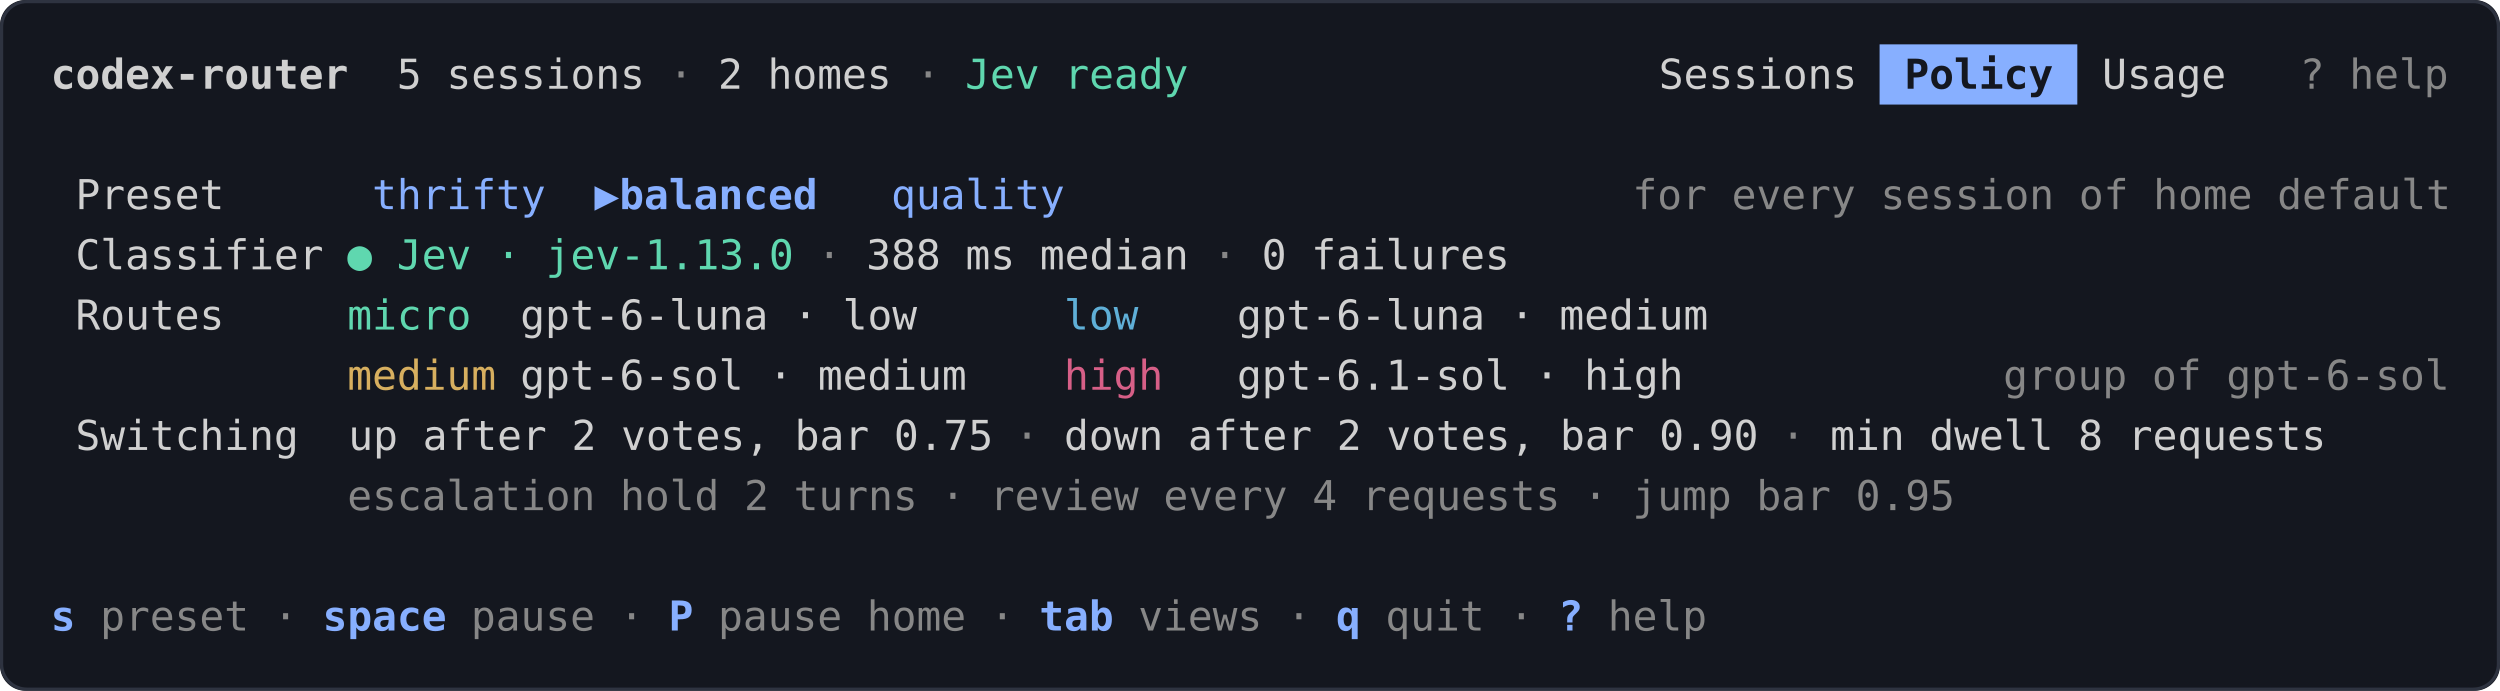
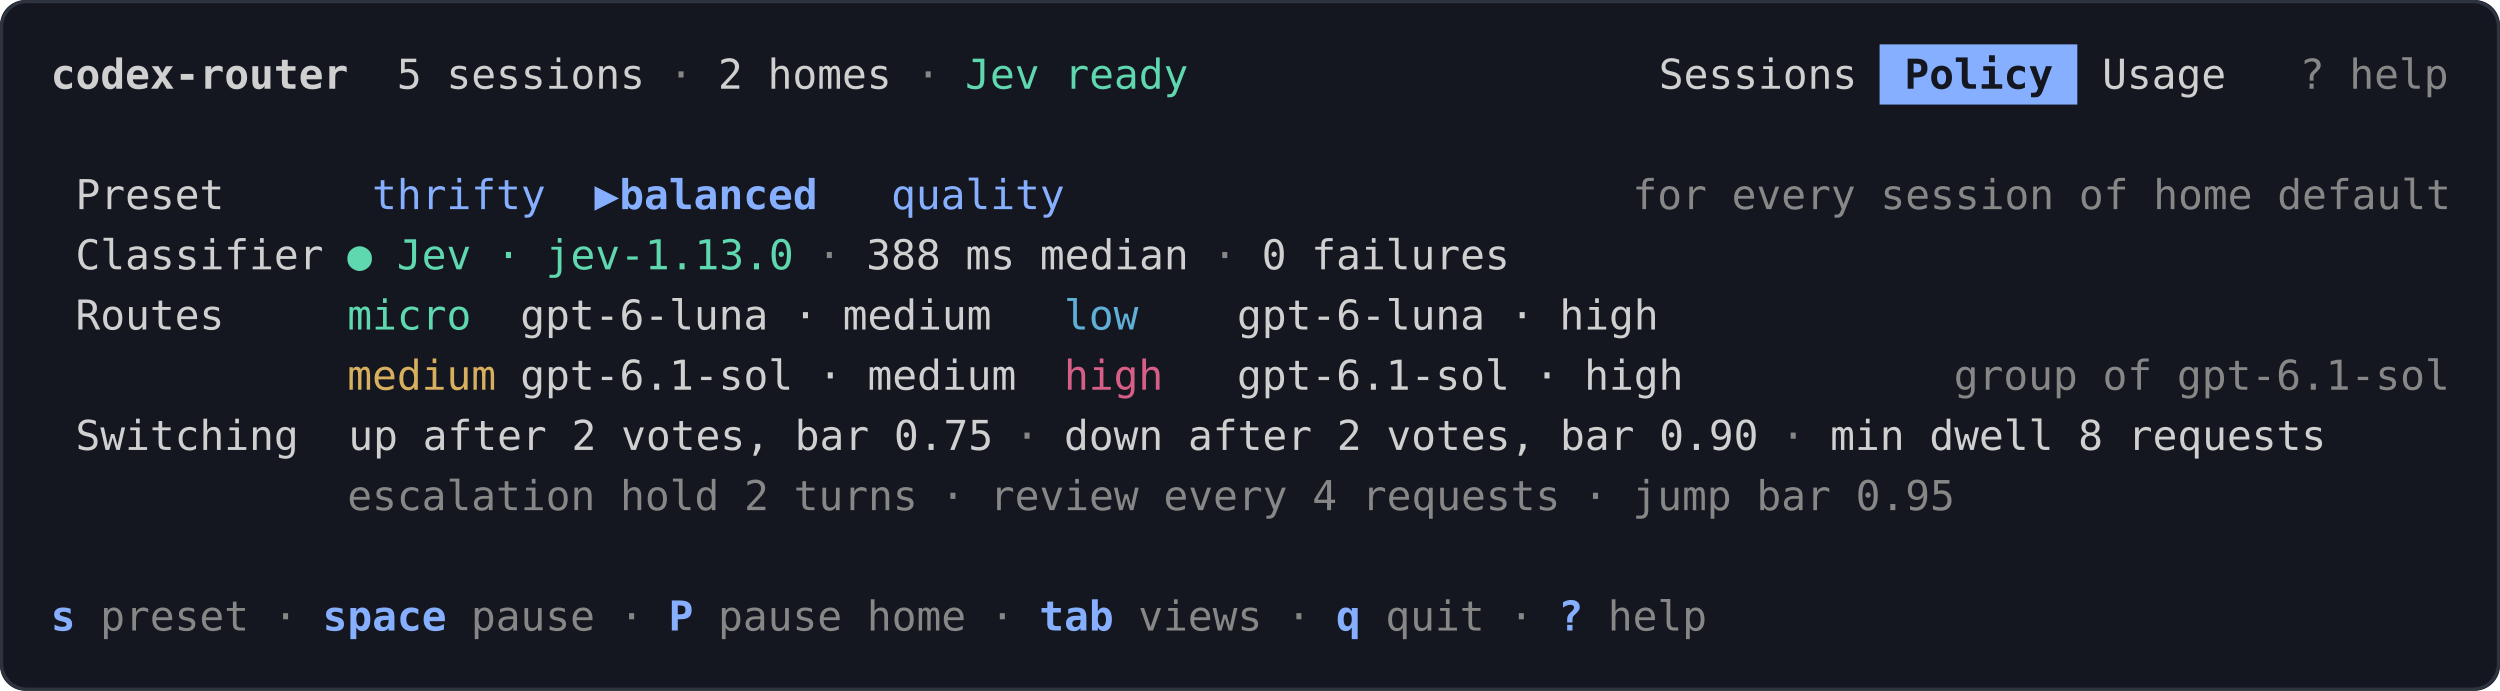
<svg xmlns="http://www.w3.org/2000/svg" viewBox="0 0 789 218" width="789" height="218" role="img" aria-labelledby="title desc">
  <style>text { font-family: ui-monospace, SFMono-Regular, Menlo, Consolas, 'DejaVu Sans Mono', monospace; font-size: 13px; }</style>
  <rect width="789" height="218" rx="8" fill="#14171f" />
  <rect x="0.5" y="0.5" width="788" height="217" rx="8" fill="none" stroke="#2e3340" />
  <text x="16.0" y="28.0" fill="#d0d0d0" font-weight="700" xml:space="preserve">codex-router</text>
  <text x="109.6" y="28.0" fill="#d0d0d0" xml:space="preserve">  5 sessions</text>
  <text x="203.2" y="28.0" fill="#878787" xml:space="preserve"> · </text>
  <text x="226.6" y="28.0" fill="#d0d0d0" xml:space="preserve">2 homes</text>
  <text x="281.2" y="28.0" fill="#878787" xml:space="preserve"> · </text>
  <text x="304.6" y="28.0" fill="#5fd7af" xml:space="preserve">Jev ready</text>
  <text x="374.8" y="28.0" fill="#d0d0d0" xml:space="preserve">                   Sessions </text>
  <rect x="593.2" y="14.0" width="62.4" height="19" fill="#87afff" />
  <text x="593.2" y="28.0" fill="#14171f" font-weight="700" xml:space="preserve"> Policy </text>
  <text x="655.6" y="28.0" fill="#d0d0d0" xml:space="preserve"> Usage   </text>
  <text x="725.8" y="28.0" fill="#878787" xml:space="preserve">? help</text>
  <text x="16.0" y="66.0" fill="#d0d0d0" xml:space="preserve"> Preset     </text>
  <text x="109.6" y="66.0" fill="#87afff" xml:space="preserve"> thrifty  </text>
  <text x="187.6" y="66.0" fill="#87afff" font-weight="700" xml:space="preserve">▶balanced  </text>
  <text x="273.4" y="66.0" fill="#87afff" xml:space="preserve"> quality  </text>
  <text x="515.2" y="66.0" fill="#878787" xml:space="preserve">for every session of home default</text>
  <text x="16.0" y="85.0" fill="#d0d0d0" xml:space="preserve"> Classifier </text>
  <text x="109.6" y="85.0" fill="#5fd7af" xml:space="preserve">● Jev · jev-1.13.0</text>
  <text x="250.0" y="85.0" fill="#878787" xml:space="preserve"> · </text>
  <text x="273.4" y="85.0" fill="#d0d0d0" xml:space="preserve">388 ms median</text>
  <text x="374.8" y="85.0" fill="#878787" xml:space="preserve"> · </text>
  <text x="398.2" y="85.0" fill="#d0d0d0" xml:space="preserve">0 failures</text>
  <text x="16.0" y="104.0" fill="#d0d0d0" xml:space="preserve"> Routes     </text>
  <text x="109.6" y="104.0" fill="#5fd7af" xml:space="preserve">micro  </text>
-   <text x="164.2" y="104.0" fill="#d0d0d0" xml:space="preserve">gpt-6-luna · low      </text>
+   <text x="164.2" y="104.0" fill="#d0d0d0" xml:space="preserve">gpt-6-luna · medium   </text>
  <text x="335.8" y="104.0" fill="#5fafd7" xml:space="preserve">low    </text>
-   <text x="390.4" y="104.0" fill="#d0d0d0" xml:space="preserve">gpt-6-luna · medium   </text>
+   <text x="390.4" y="104.0" fill="#d0d0d0" xml:space="preserve">gpt-6-luna · high     </text>
  <text x="109.6" y="123.0" fill="#d7af5f" xml:space="preserve">medium </text>
-   <text x="164.2" y="123.0" fill="#d0d0d0" xml:space="preserve">gpt-6-sol · medium    </text>
+   <text x="164.2" y="123.0" fill="#d0d0d0" xml:space="preserve">gpt-6.1-sol · medium  </text>
  <text x="335.8" y="123.0" fill="#d75f87" xml:space="preserve">high   </text>
-   <text x="390.4" y="123.0" fill="#d0d0d0" xml:space="preserve">gpt-6.1-sol · high             </text>
-   <text x="632.2" y="123.0" fill="#878787" xml:space="preserve">group of gpt-6-sol</text>
+   <text x="390.4" y="123.0" fill="#d0d0d0" xml:space="preserve">gpt-6.1-sol · high           </text>
+   <text x="616.6" y="123.0" fill="#878787" xml:space="preserve">group of gpt-6.1-sol</text>
  <text x="16.0" y="142.0" fill="#d0d0d0" xml:space="preserve"> Switching  up after 2 votes, bar 0.75</text>
  <text x="312.4" y="142.0" fill="#878787" xml:space="preserve"> · </text>
  <text x="335.8" y="142.0" fill="#d0d0d0" xml:space="preserve">down after 2 votes, bar 0.90</text>
  <text x="554.2" y="142.0" fill="#878787" xml:space="preserve"> · </text>
  <text x="577.6" y="142.0" fill="#d0d0d0" xml:space="preserve">min dwell 8 requests</text>
  <text x="109.6" y="161.0" fill="#878787" xml:space="preserve">escalation hold 2 turns</text>
  <text x="289.0" y="161.0" fill="#878787" xml:space="preserve"> · </text>
  <text x="312.4" y="161.0" fill="#878787" xml:space="preserve">review every 4 requests</text>
  <text x="491.8" y="161.0" fill="#878787" xml:space="preserve"> · </text>
  <text x="515.2" y="161.0" fill="#878787" xml:space="preserve">jump bar 0.95</text>
  <text x="16.0" y="199.0" fill="#87afff" font-weight="700" xml:space="preserve">s</text>
  <text x="23.8" y="199.0" fill="#878787" xml:space="preserve"> preset</text>
  <text x="78.4" y="199.0" fill="#878787" xml:space="preserve"> · </text>
  <text x="101.8" y="199.0" fill="#87afff" font-weight="700" xml:space="preserve">space</text>
  <text x="140.8" y="199.0" fill="#878787" xml:space="preserve"> pause</text>
  <text x="187.6" y="199.0" fill="#878787" xml:space="preserve"> · </text>
  <text x="211.0" y="199.0" fill="#87afff" font-weight="700" xml:space="preserve">P</text>
  <text x="218.8" y="199.0" fill="#878787" xml:space="preserve"> pause home</text>
  <text x="304.6" y="199.0" fill="#878787" xml:space="preserve"> · </text>
  <text x="328.0" y="199.0" fill="#87afff" font-weight="700" xml:space="preserve">tab</text>
  <text x="351.4" y="199.0" fill="#878787" xml:space="preserve"> views</text>
  <text x="398.2" y="199.0" fill="#878787" xml:space="preserve"> · </text>
  <text x="421.6" y="199.0" fill="#87afff" font-weight="700" xml:space="preserve">q</text>
  <text x="429.4" y="199.0" fill="#878787" xml:space="preserve"> quit</text>
  <text x="468.4" y="199.0" fill="#878787" xml:space="preserve"> · </text>
  <text x="491.8" y="199.0" fill="#87afff" font-weight="700" xml:space="preserve">?</text>
  <text x="499.6" y="199.0" fill="#878787" xml:space="preserve"> help</text>
</svg>
